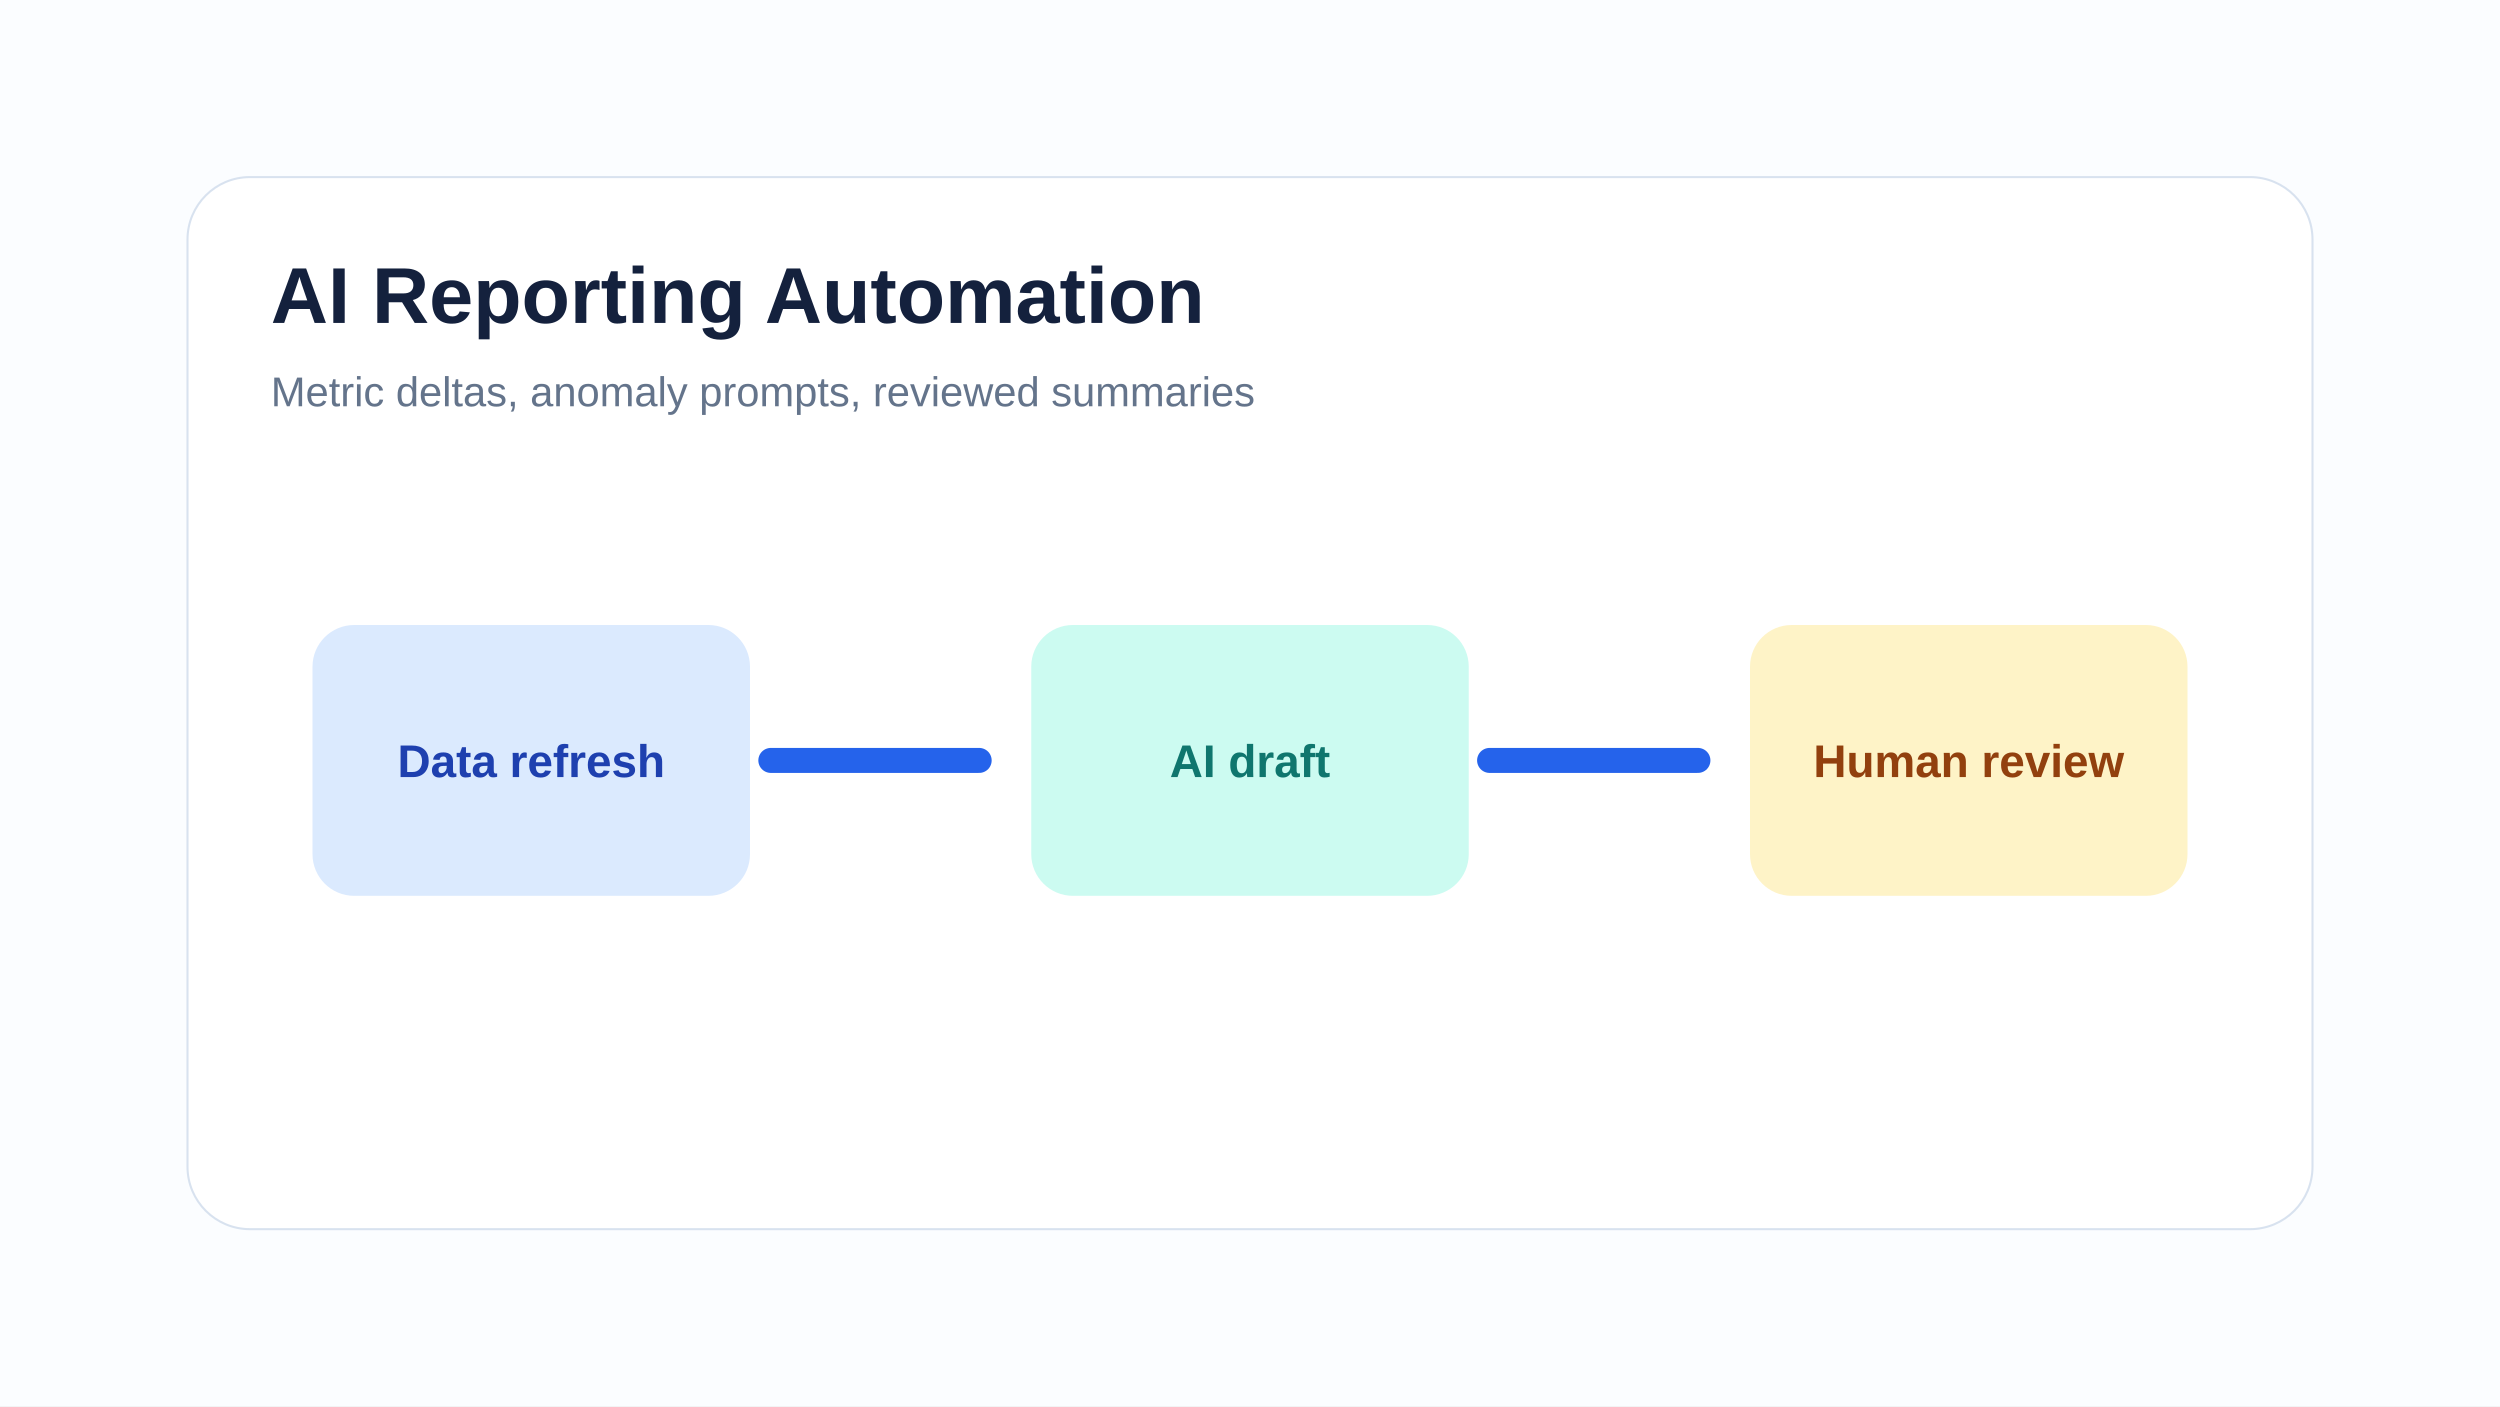
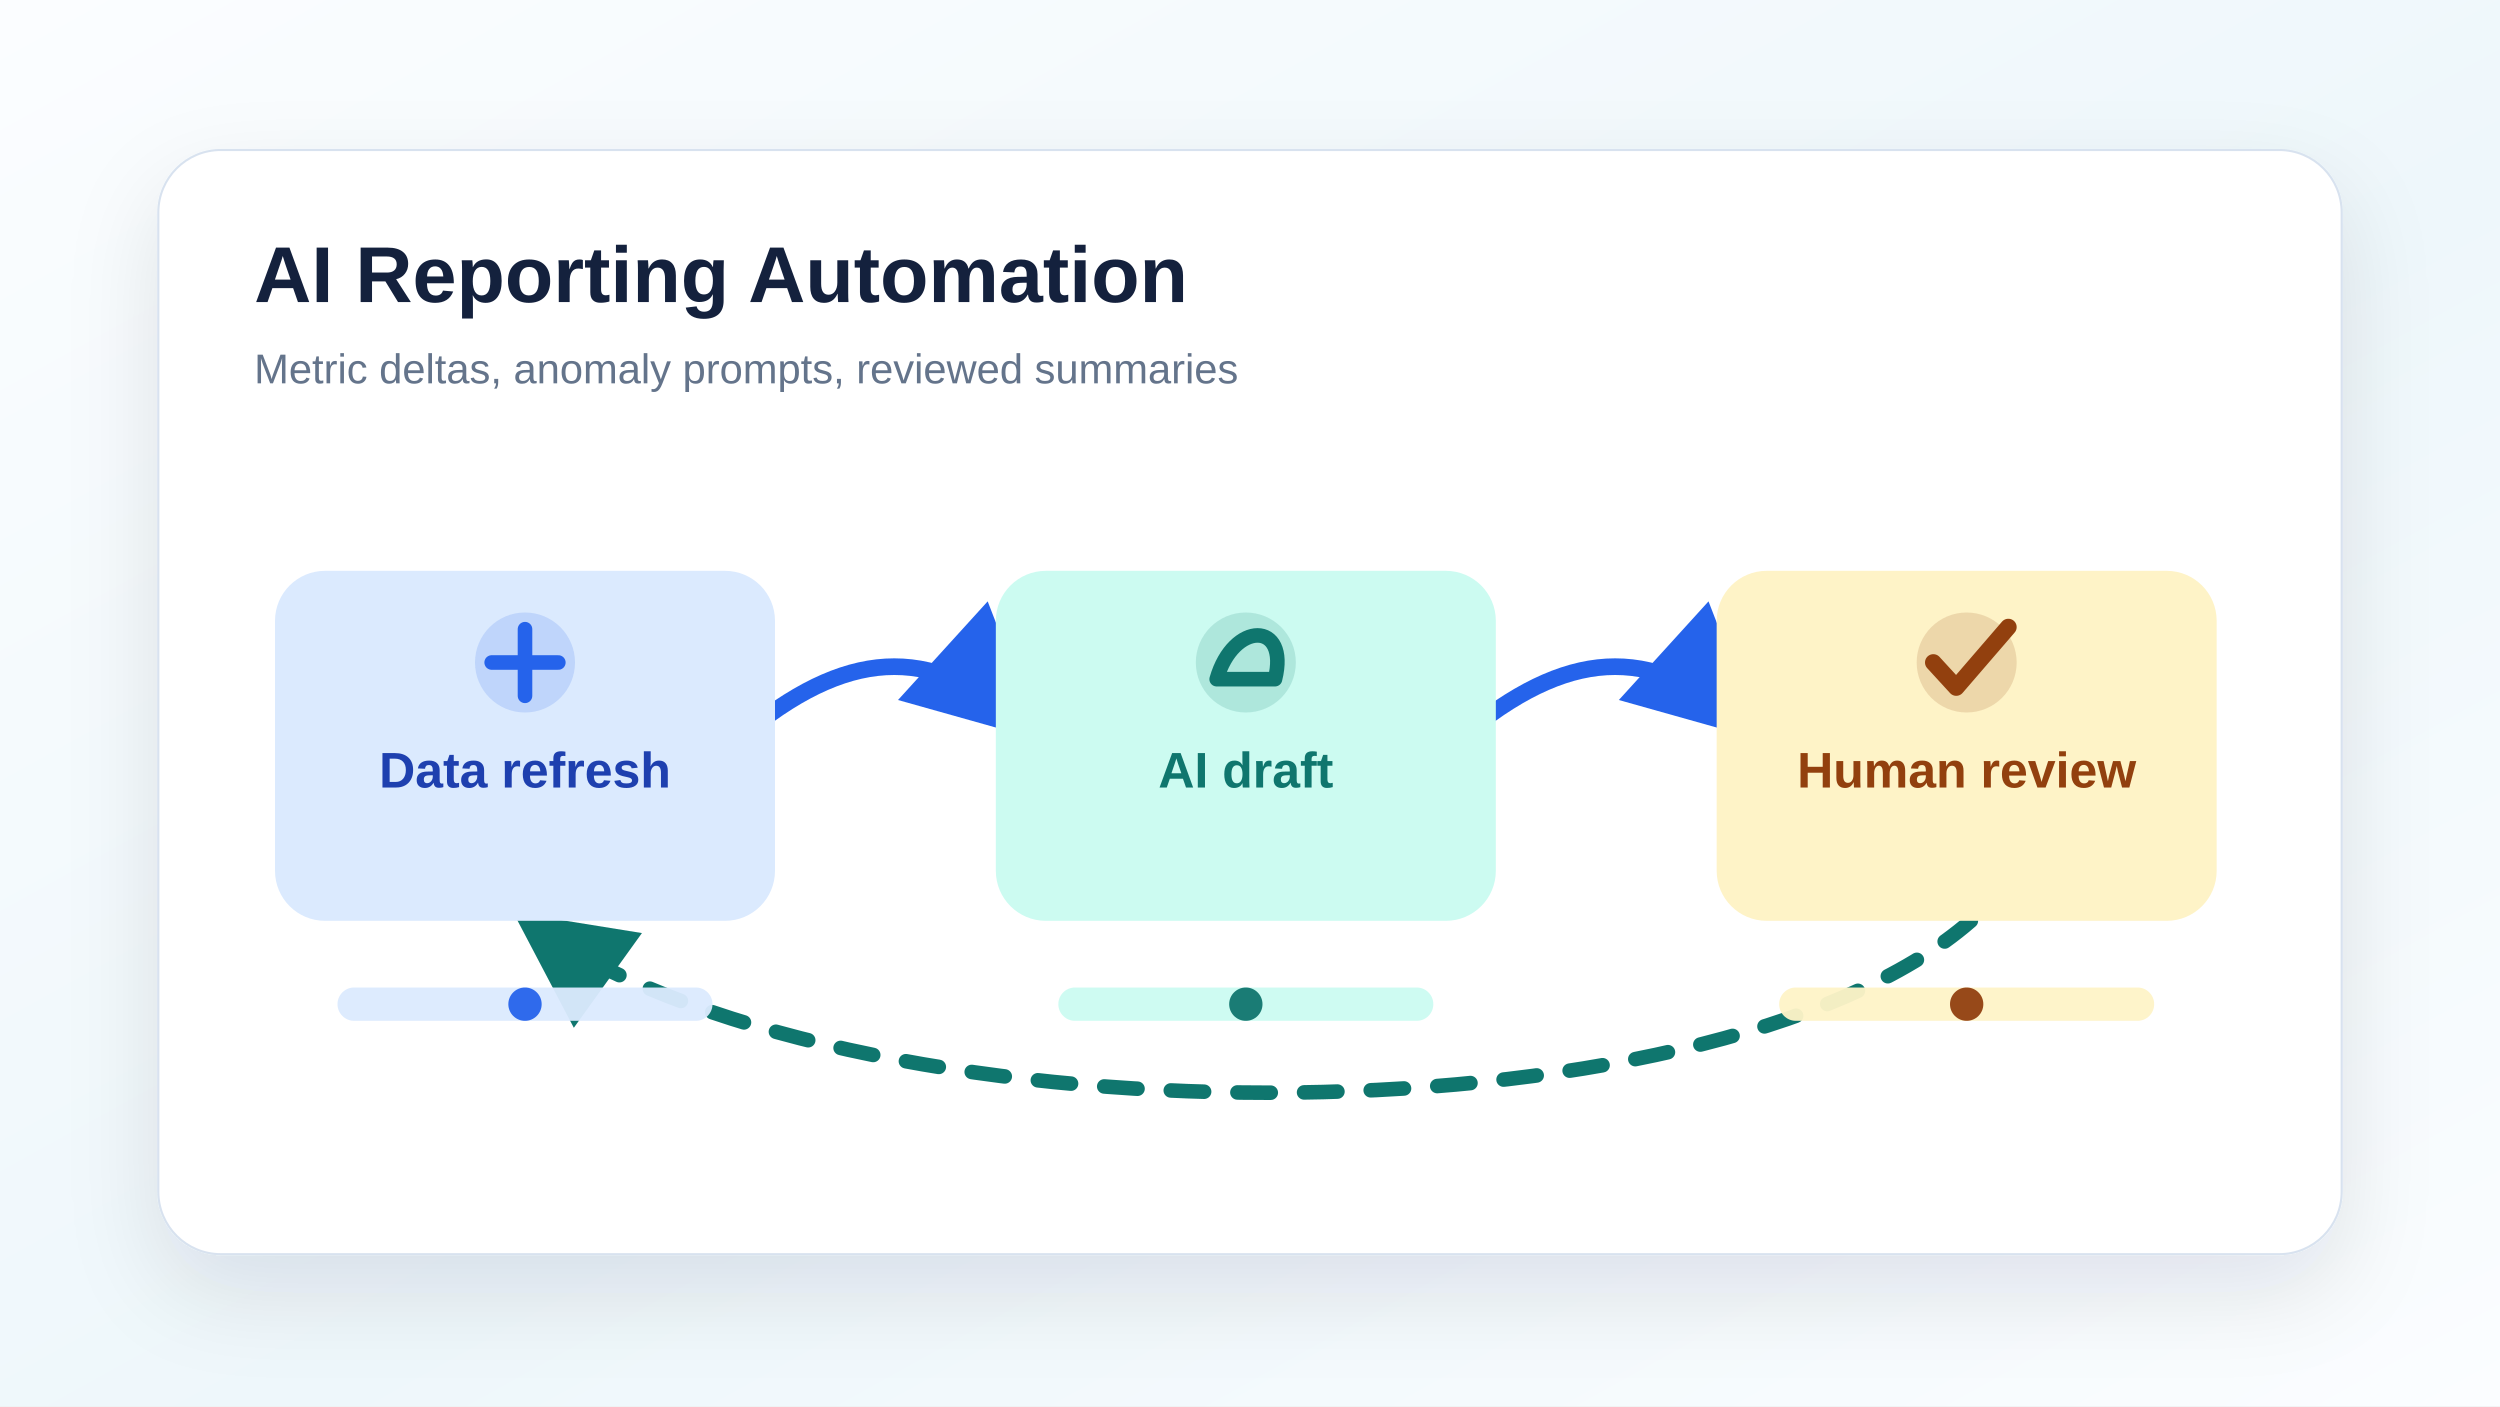
- <svg xmlns="http://www.w3.org/2000/svg" viewBox="0 0 1200 675" role="img" aria-label="AI automation workflow placeholder">
-   <rect width="1200" height="675" fill="#fbfdff" />
-   <rect x="90" y="85" width="1020" height="505" rx="30" fill="#fff" stroke="#d8e2ef" />
-   <text x="130" y="155" font-family="Arial" font-size="38" font-weight="700" fill="#14213d">AI Reporting Automation</text>
-   <text x="130" y="195" font-family="Arial" font-size="20" fill="#64748b">Metric deltas, anomaly prompts, reviewed summaries</text>
-   <g font-family="Arial" font-size="22" font-weight="700" text-anchor="middle">
-     <rect x="150" y="300" width="210" height="130" rx="20" fill="#dbeafe" />
-     <text x="255" y="373" fill="#1e40af">Data refresh</text>
-     <rect x="495" y="300" width="210" height="130" rx="20" fill="#ccfbf1" />
-     <text x="600" y="373" fill="#0f766e">AI draft</text>
-     <rect x="840" y="300" width="210" height="130" rx="20" fill="#fef3c7" />
-     <text x="945" y="373" fill="#92400e">Human review</text>
+ <svg xmlns="http://www.w3.org/2000/svg" viewBox="0 0 1200 675" role="img" aria-labelledby="title">
+   <defs>
+     <linearGradient id="bg" x1="0" x2="1" y1="0" y2="1">
+       <stop offset="0" stop-color="#fbfdff" />
+       <stop offset="0.56" stop-color="#eef7fb" />
+       <stop offset="1" stop-color="#fbfdff" />
+     </linearGradient>
+     <filter id="shadow" x="-20%" y="-20%" width="140%" height="140%">
+       <feDropShadow dx="0" dy="18" stdDeviation="22" flood-color="#14213d" flood-opacity="0.10" />
+     </filter>
+     <marker id="arrowBlue" markerWidth="12" markerHeight="12" refX="9" refY="6" orient="auto">
+       <path d="M2 2L10 6L2 10Z" fill="#2563eb" />
+     </marker>
+     <marker id="arrowTeal" markerWidth="12" markerHeight="12" refX="9" refY="6" orient="auto">
+       <path d="M2 2L10 6L2 10Z" fill="#0f766e" />
+     </marker>
+   </defs>
+   <rect width="1200" height="675" fill="url(#bg)" />
+   <rect x="76" y="72" width="1048" height="530" rx="30" fill="#ffffff" stroke="#d8e2ef" filter="url(#shadow)" />
+   <text x="122" y="145" font-family="Arial, Helvetica, sans-serif" font-size="38" font-weight="700" fill="#14213d">AI Reporting Automation</text>
+   <text x="122" y="184" font-family="Arial, Helvetica, sans-serif" font-size="20" fill="#64748b">Metric deltas, anomaly prompts, reviewed summaries</text>
+   <g transform="translate(0 4)">
+     <path d="M360 346 C410 306 450 306 494 346" fill="none" stroke="#2563eb" stroke-width="8" stroke-linecap="round" marker-end="url(#arrowBlue)" />
+     <path d="M706 346 C756 306 796 306 840 346" fill="none" stroke="#2563eb" stroke-width="8" stroke-linecap="round" marker-end="url(#arrowBlue)" />
+     <path d="M946 438 C820 548 405 548 252 438" fill="none" stroke="#0f766e" stroke-width="7" stroke-linecap="round" stroke-dasharray="16 16" marker-end="url(#arrowTeal)" />
+     <g font-family="Arial, Helvetica, sans-serif" text-anchor="middle">
+       <rect x="132" y="270" width="240" height="168" rx="24" fill="#dbeafe" />
+       <circle cx="252" cy="314" r="24" fill="#2563eb" opacity="0.16" />
+       <path d="M236 314h32M252 298v32" stroke="#2563eb" stroke-width="7" stroke-linecap="round" />
+       <text x="252" y="374" font-size="24" font-weight="700" fill="#1e40af">Data refresh</text>
+       <rect x="478" y="270" width="240" height="168" rx="24" fill="#ccfbf1" />
+       <circle cx="598" cy="314" r="24" fill="#0f766e" opacity="0.16" />
+       <path d="M584 322c8-28 35-28 28 0M584 322h28" stroke="#0f766e" stroke-width="7" stroke-linecap="round" stroke-linejoin="round" fill="none" />
+       <text x="598" y="374" font-size="24" font-weight="700" fill="#0f766e">AI draft</text>
+       <rect x="824" y="270" width="240" height="168" rx="24" fill="#fef3c7" />
+       <circle cx="944" cy="314" r="24" fill="#92400e" opacity="0.16" />
+       <path d="M928 314l11 12l25-29" stroke="#92400e" stroke-width="8" stroke-linecap="round" stroke-linejoin="round" fill="none" />
+       <text x="944" y="374" font-size="24" font-weight="700" fill="#92400e">Human review</text>
+     </g>
+     <g opacity="0.95">
+       <rect x="162" y="470" width="180" height="16" rx="8" fill="#dbeafe" />
+       <rect x="508" y="470" width="180" height="16" rx="8" fill="#ccfbf1" />
+       <rect x="854" y="470" width="180" height="16" rx="8" fill="#fef3c7" />
+       <circle cx="252" cy="478" r="8" fill="#2563eb" />
+       <circle cx="598" cy="478" r="8" fill="#0f766e" />
+       <circle cx="944" cy="478" r="8" fill="#92400e" />
+     </g>
  </g>
-   <path d="M370 365h100M715 365h100" stroke="#2563eb" stroke-width="12" stroke-linecap="round" />
</svg>
